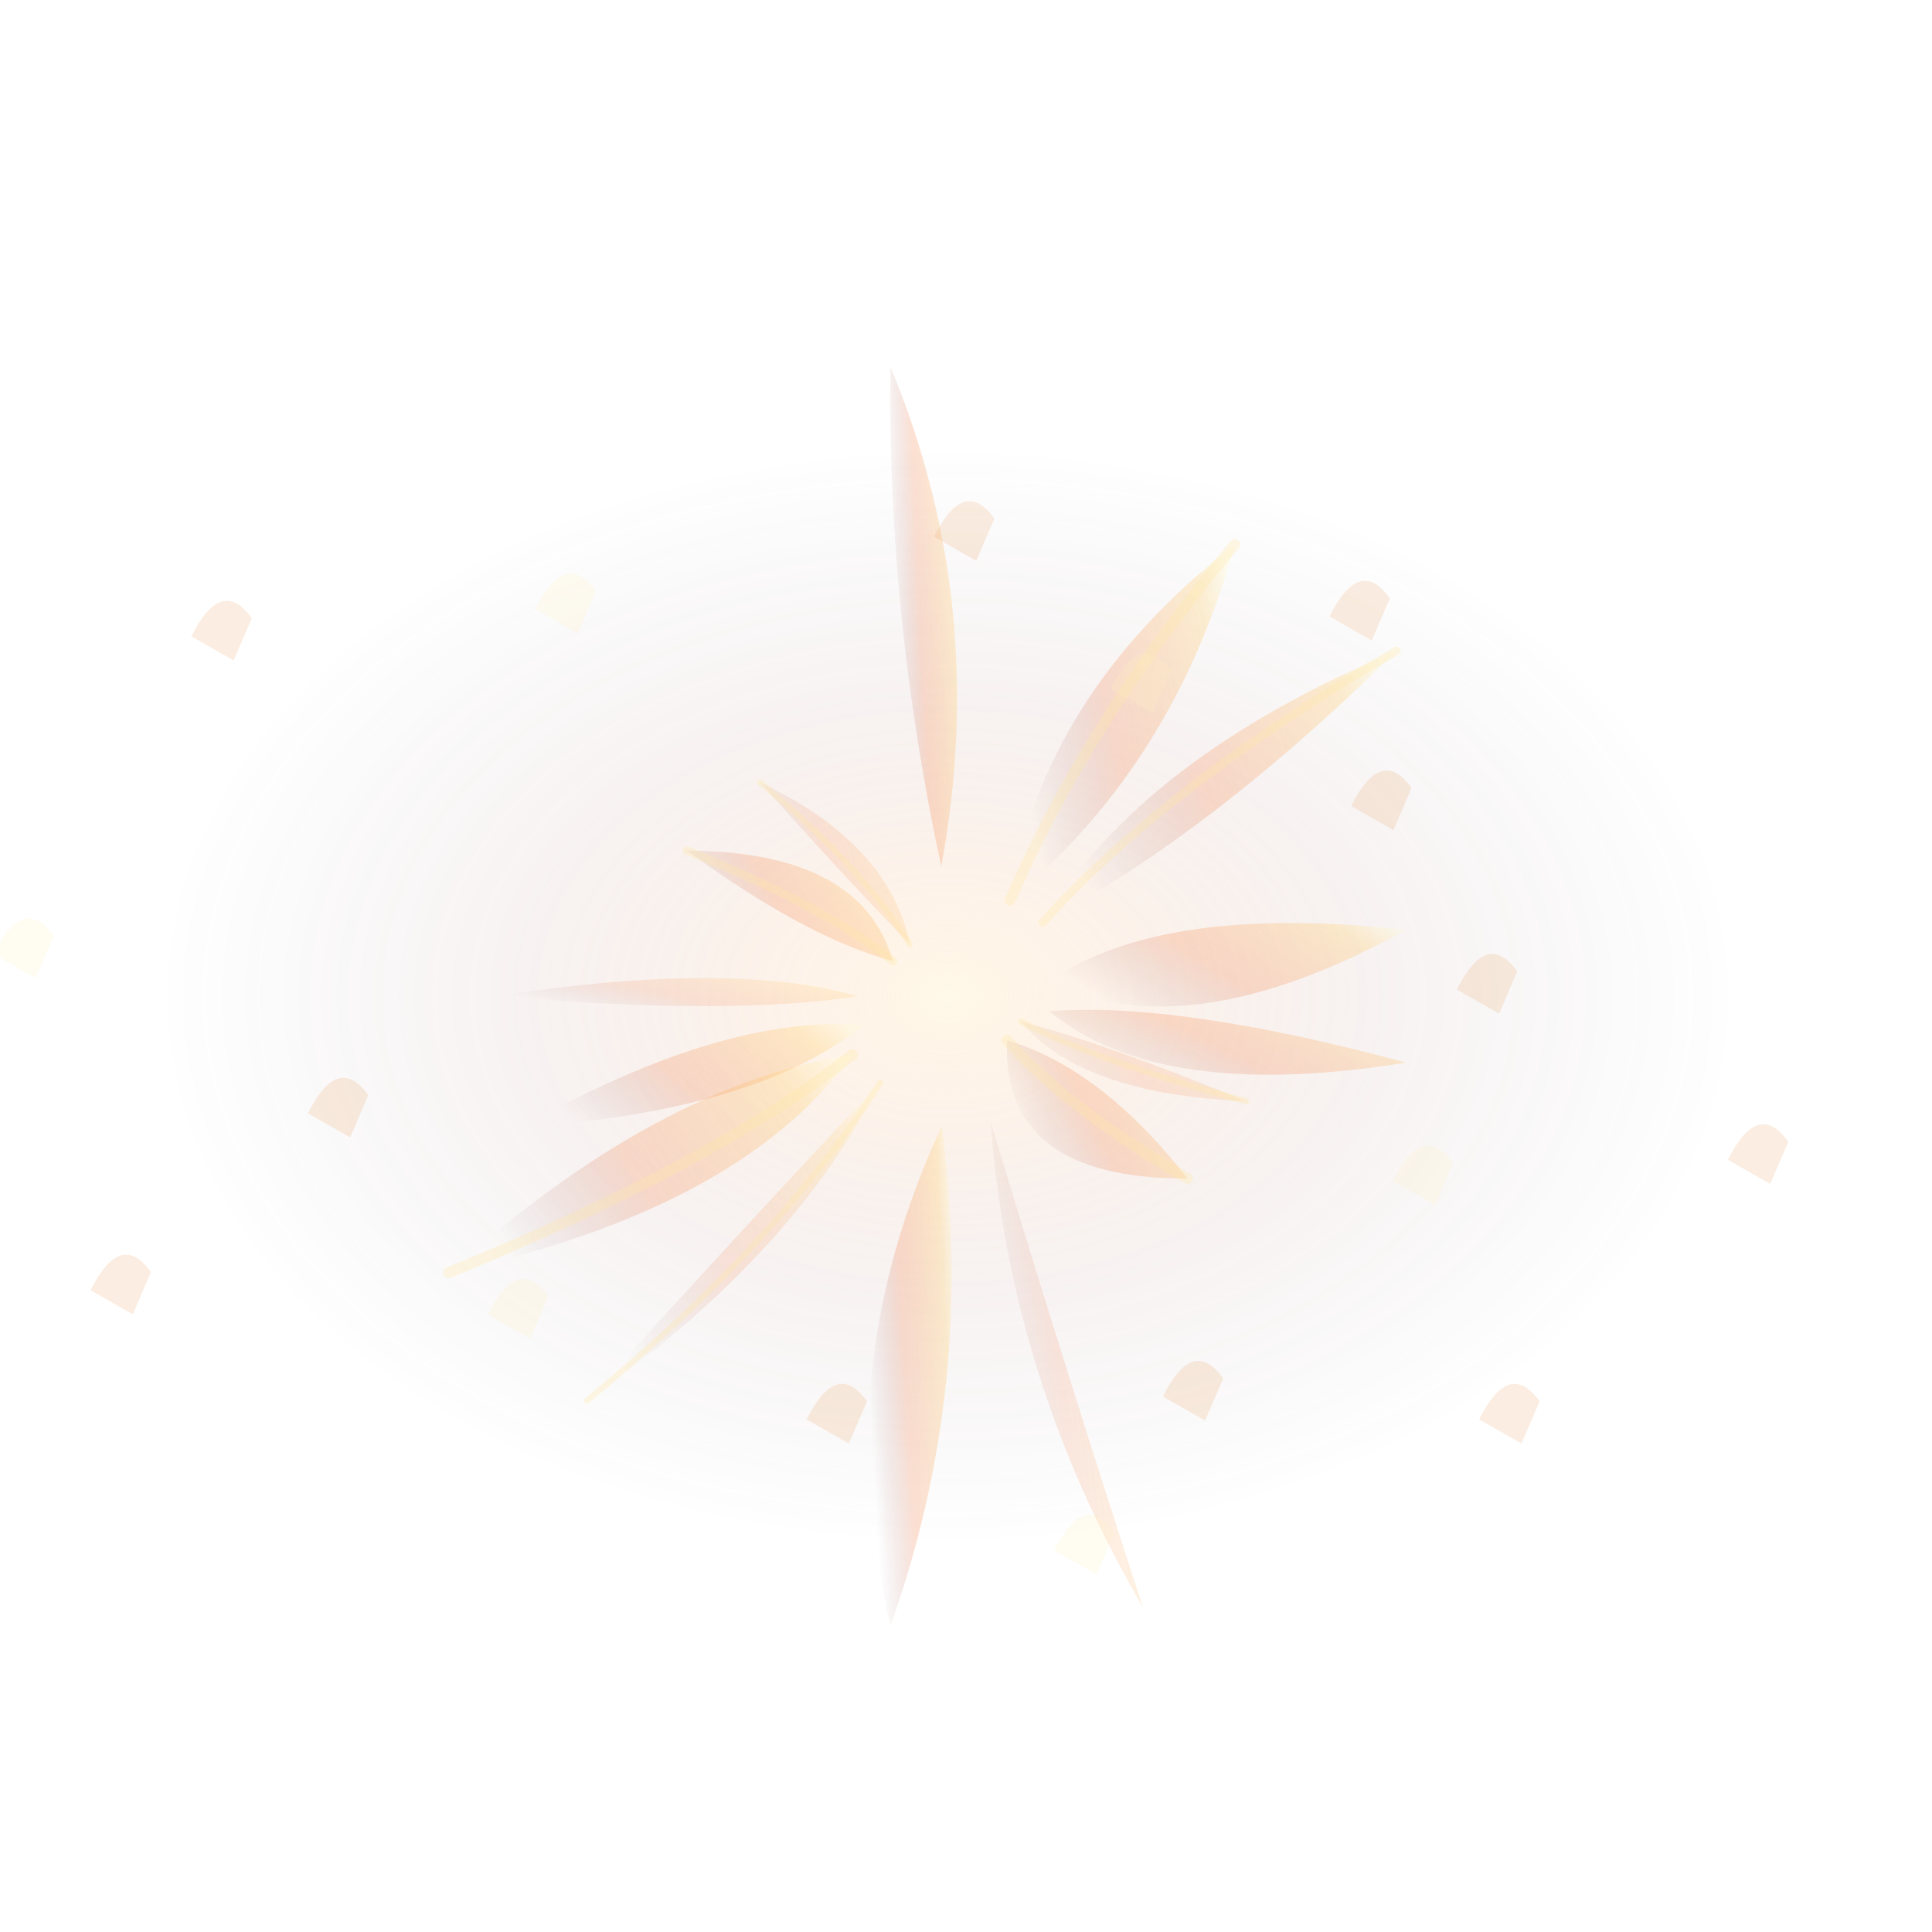
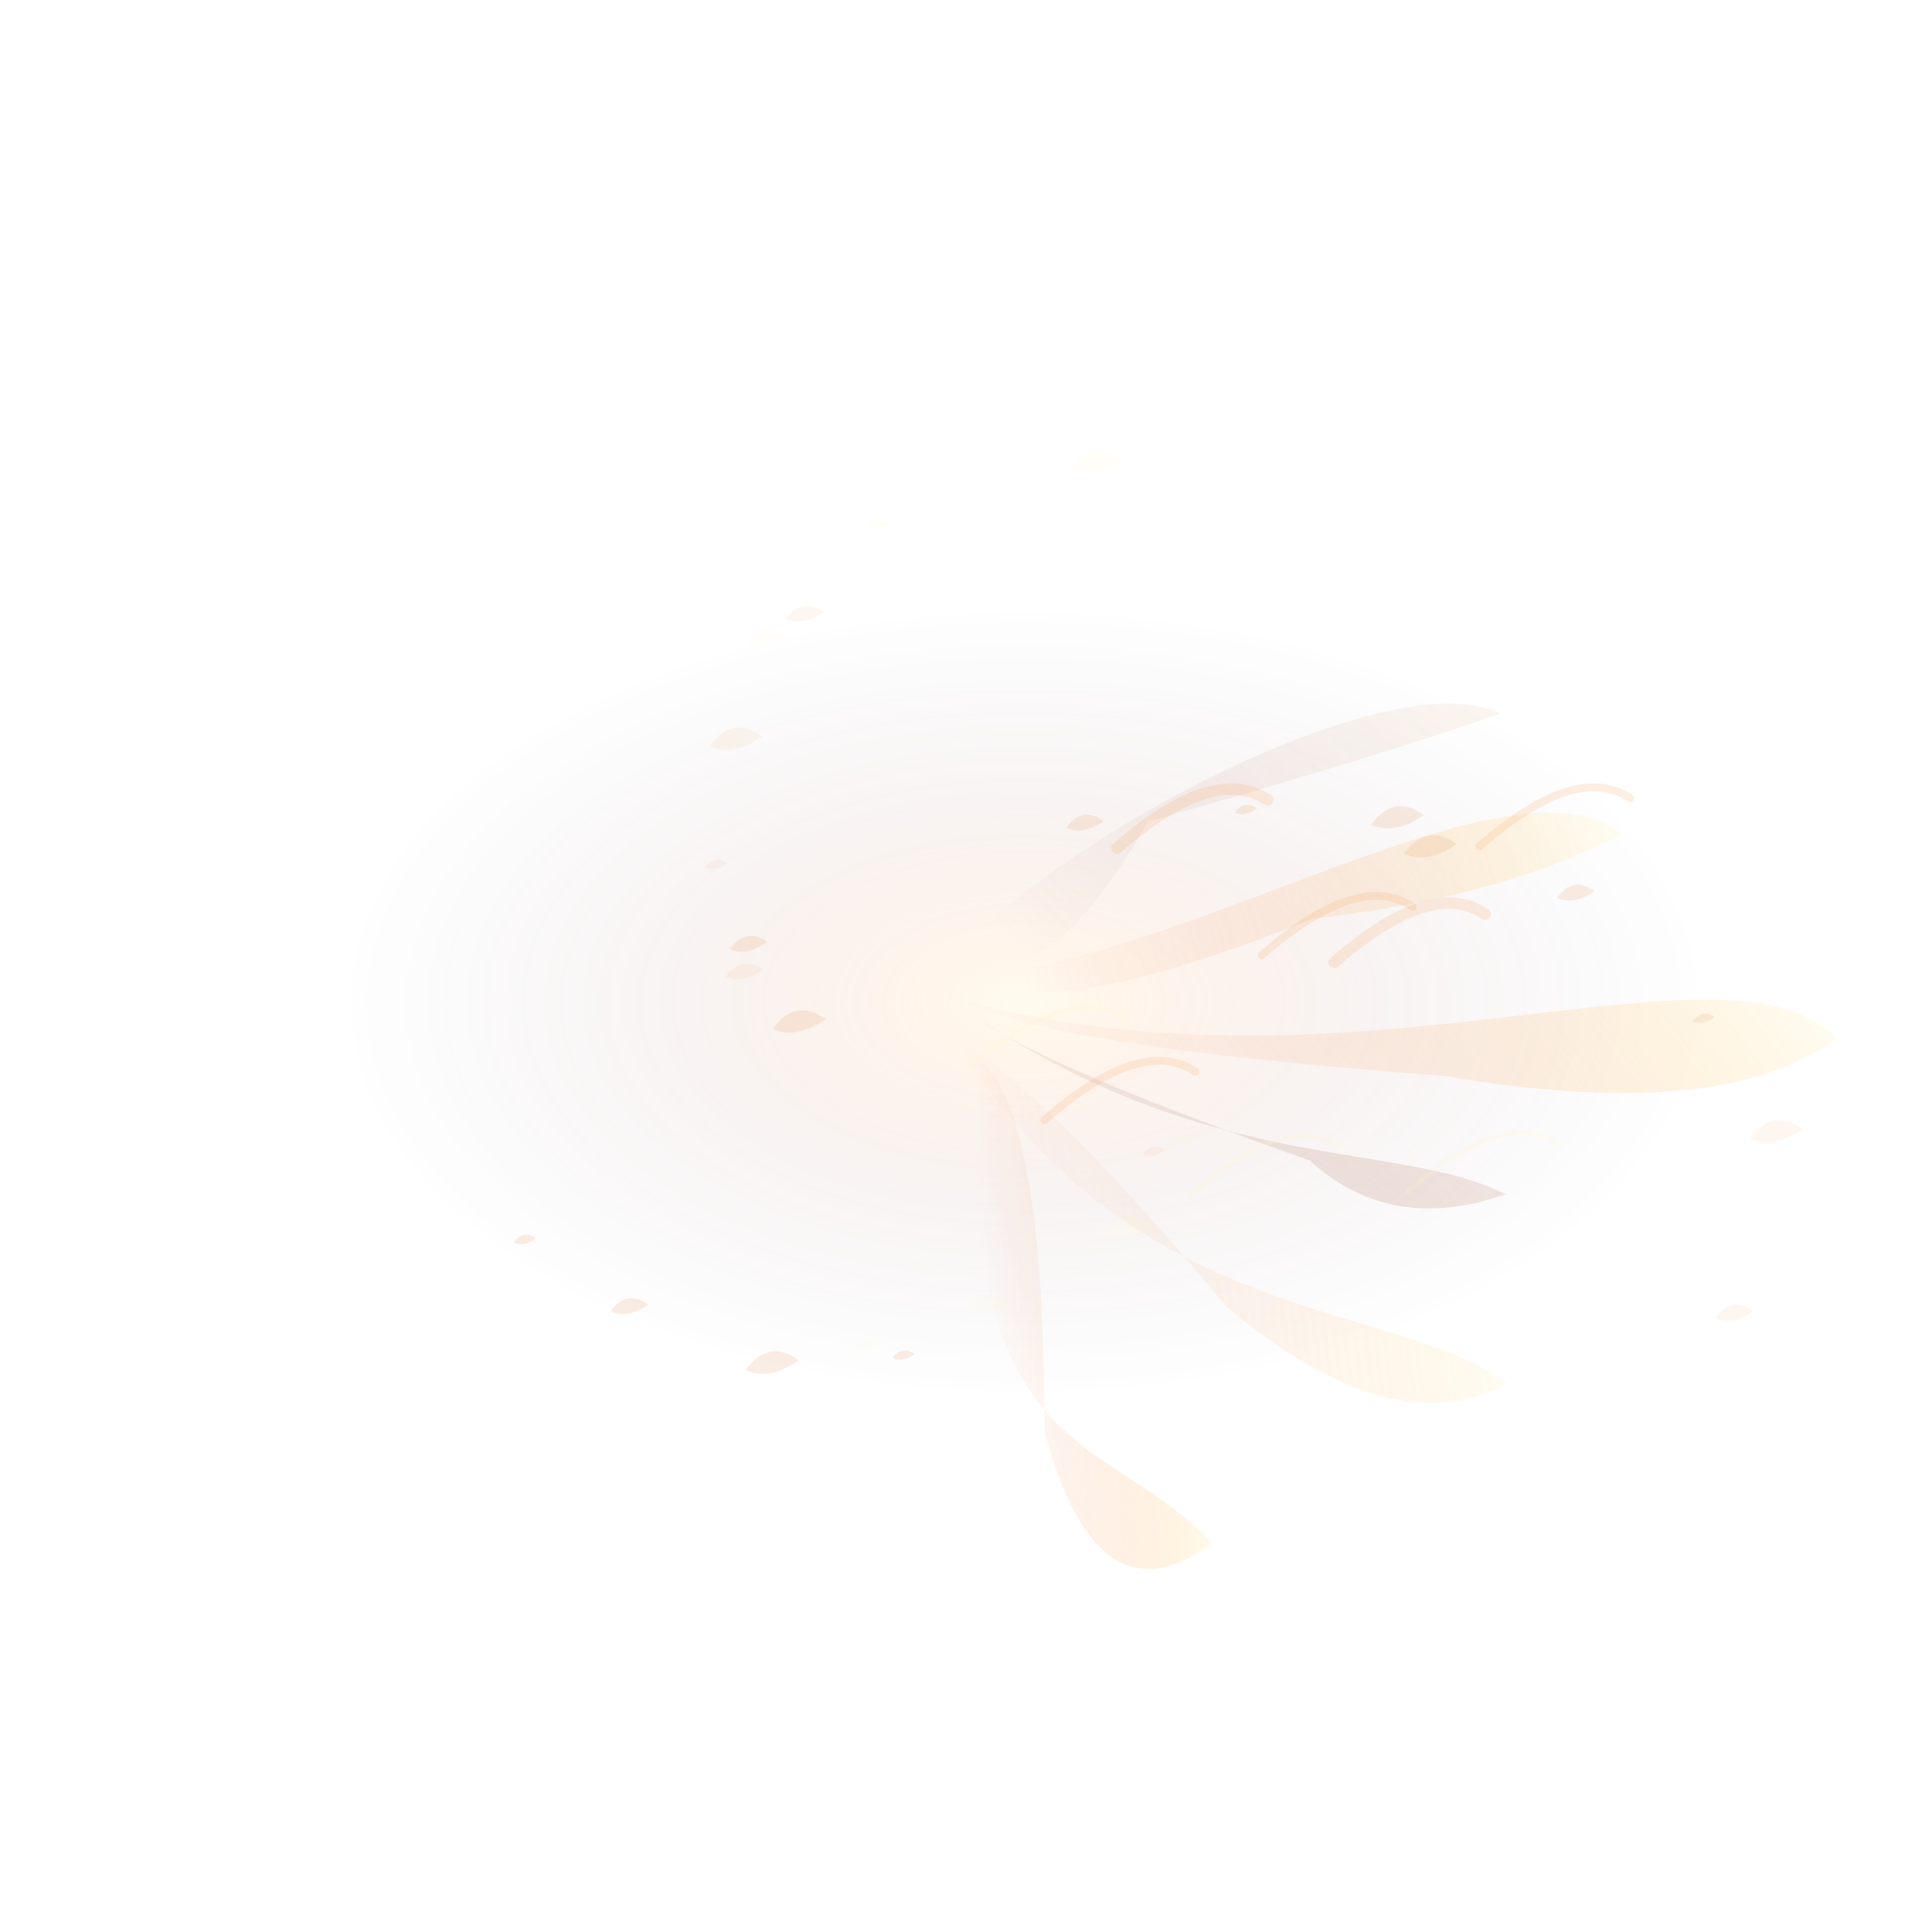
<svg xmlns="http://www.w3.org/2000/svg" width="320" height="320" viewBox="0 0 320 320">
  <defs>
-     <linearGradient id="strike" x1="0%" y1="50%" x2="100%" y2="15%">
-       <stop offset="0" stop-color="#6c3c4b" stop-opacity="0" />
-       <stop offset=".4" stop-color="#f2773d" stop-opacity=".75" />
-       <stop offset=".86" stop-color="#ffce6e" />
-       <stop offset="1" stop-color="#fffad4" />
+     <radialGradient id="dust">
+       <stop offset="0" stop-color="#ffeab1" stop-opacity=".50" />
+       <stop offset=".18" stop-color="#ffab64" stop-opacity=".32" />
+       <stop offset=".54" stop-color="#9b594d" stop-opacity=".16" />
+       <stop offset="1" stop-color="#493446" stop-opacity="0" />
+     </radialGradient>
+     <linearGradient id="flare" x1="3%" y1="48%" x2="100%" y2="40%">
+       <stop offset="0" stop-color="#e56c3d" stop-opacity="0" />
+       <stop offset=".38" stop-color="#f59957" stop-opacity=".44" />
+       <stop offset=".8" stop-color="#ffd58e" stop-opacity=".88" />
+       <stop offset="1" stop-color="#fff4cb" />
    </linearGradient>
-     <radialGradient id="sm">
-       <stop offset="0" stop-color="#ffeab0" stop-opacity=".67" />
-       <stop offset=".18" stop-color="#faad68" stop-opacity=".36" />
-       <stop offset=".53" stop-color="#9e594c" stop-opacity=".19" />
-       <stop offset="1" stop-color="#4a3c46" stop-opacity="0" />
-     </radialGradient>
+     <linearGradient id="ash" x1="0%" y1="70%" x2="100%" y2="20%">
+       <stop offset="0" stop-color="#6b4547" stop-opacity="0" />
+       <stop offset=".52" stop-color="#ac6e56" stop-opacity=".45" />
+       <stop offset="1" stop-color="#e1aa7d" stop-opacity=".58" />
+     </linearGradient>
  </defs>
-   <ellipse cx="157" cy="165" rx="130.0" ry="91.3" fill="url(#sm)" opacity="0.4" />
-   <path d="M 169.1 169.2 Q 178.9 181.2 206.4 182.4 Q 182.5 172.6 169.1 169.2 Z" fill="url(#strike)" opacity="0.2" />
-   <path d="M 169.1 169.2 Q 181.2 175.6 206.4 182.4" fill="none" stroke="#ffe7a4" stroke-width="1.0" stroke-linecap="round" opacity="0.3" />
-   <path d="M 142.9 169.8 Q 119.9 167.9 86.4 186.7 Q 125.7 184.0 142.9 169.8 Z" fill="url(#strike)" opacity="0.3" />
-   <path d="M 167.3 149.1 Q 194.5 126.7 204.5 90.2 Q 172.5 115.1 167.3 149.1 Z" fill="url(#strike)" opacity="0.3" />
-   <path d="M 167.3 149.1 Q 180.3 119.2 204.5 90.2" fill="none" stroke="#ffe7a4" stroke-width="1.8" stroke-linecap="round" opacity="0.3" />
-   <path d="M 164.1 185.9 Q 167.2 228.4 189.3 266.2 Q 176.2 226.0 164.1 185.9 Z" fill="url(#strike)" opacity="0.2" />
-   <path d="M 147.9 159.2 Q 142.7 141.0 113.8 140.9 Q 133.5 155.3 147.9 159.2 Z" fill="url(#strike)" opacity="0.3" />
-   <path d="M 147.9 159.2 Q 136.8 150.2 113.8 140.9" fill="none" stroke="#ffe7a4" stroke-width="1.4" stroke-linecap="round" opacity="0.3" />
-   <path d="M 173.8 162.5 Q 196.7 174.0 232.9 154.0 Q 192.5 149.6 173.8 162.5 Z" fill="url(#strike)" opacity="0.3" />
-   <path d="M 145.8 179.3 Q 124.1 202.3 97.2 232.0 Q 131.4 208.0 145.8 179.3 Z" fill="url(#strike)" opacity="0.2" />
-   <path d="M 145.8 179.3 Q 128.8 206.0 97.2 232.0" fill="none" stroke="#ffe7a4" stroke-width="1.0" stroke-linecap="round" opacity="0.3" />
-   <path d="M 155.9 143.5 Q 163.9 100.3 147.5 60.8 Q 146.9 101.8 155.9 143.5 Z" fill="url(#strike)" opacity="0.3" />
-   <path d="M 166.8 172.3 Q 165.8 195.3 196.7 195.2 Q 182.5 177.0 166.8 172.3 Z" fill="url(#strike)" opacity="0.3" />
-   <path d="M 166.8 172.3 Q 176.6 183.5 196.7 195.2" fill="none" stroke="#ffe7a4" stroke-width="1.8" stroke-linecap="round" opacity="0.3" />
-   <path d="M 142.0 165.0 Q 121.5 159.0 82.0 165.0 Q 121.5 168.3 142.0 165.0 Z" fill="url(#strike)" opacity="0.2" />
-   <path d="M 172.7 152.8 Q 200.6 138.1 231.3 107.8 Q 189.1 125.5 172.7 152.8 Z" fill="url(#strike)" opacity="0.3" />
-   <path d="M 172.7 152.8 Q 193.2 130.0 231.3 107.8" fill="none" stroke="#ffe7a4" stroke-width="1.4" stroke-linecap="round" opacity="0.3" />
-   <path d="M 156.0 186.5 Q 137.0 227.4 147.5 269.2 Q 161.7 229.5 156.0 186.5 Z" fill="url(#strike)" opacity="0.3" />
-   <path d="M 150.7 156.4 Q 147.3 139.7 125.9 129.6 Q 140.0 145.4 150.7 156.4 Z" fill="url(#strike)" opacity="0.2" />
-   <path d="M 150.7 156.4 Q 142.6 143.4 125.9 129.6" fill="none" stroke="#ffe7a4" stroke-width="1.0" stroke-linecap="round" opacity="0.3" />
-   <path d="M 173.8 167.5 Q 192.1 182.6 232.9 176.0 Q 195.0 165.8 173.8 167.5 Z" fill="url(#strike)" opacity="0.3" />
-   <path d="M 141.2 174.7 Q 109.2 179.5 74.3 210.8 Q 122.6 200.4 141.2 174.7 Z" fill="url(#strike)" opacity="0.3" />
-   <path d="M 141.2 174.7 Q 117.8 193.0 74.3 210.8" fill="none" stroke="#ffe7a4" stroke-width="1.8" stroke-linecap="round" opacity="0.3" />
-   <path d="M230.7 195.6 Q235.7 185.6 240.7 192.6 L237.7 199.6 Z" fill="#ffefbc" opacity="0.2" />
-   <path d="M51.0 184.4 Q56.0 174.4 61.0 181.4 L58.0 188.4 Z" fill="#eda46a" opacity="0.2" />
-   <path d="M220.2 102.1 Q225.2 92.1 230.2 99.1 L227.2 106.1 Z" fill="#eda46a" opacity="0.2" />
-   <path d="M174.6 256.8 Q179.6 246.8 184.6 253.8 L181.6 260.8 Z" fill="#ffefbc" opacity="0.2" />
-   <path d="M31.7 105.4 Q36.7 95.4 41.7 102.4 L38.7 109.4 Z" fill="#eda46a" opacity="0.2" />
-   <path d="M241.3 163.9 Q246.3 153.9 251.3 160.9 L248.3 167.9 Z" fill="#eda46a" opacity="0.2" />
-   <path d="M80.8 217.7 Q85.8 207.7 90.8 214.7 L87.8 221.7 Z" fill="#ffefbc" opacity="0.2" />
-   <path d="M154.7 88.9 Q159.7 78.9 164.7 85.9 L161.7 92.9 Z" fill="#eda46a" opacity="0.2" />
-   <path d="M245.0 235.1 Q250.0 225.1 255.0 232.1 L252.0 239.1 Z" fill="#eda46a" opacity="0.2" />
-   <path d="M-1.1 158.0 Q3.9 148.0 8.9 155.0 L5.9 162.0 Z" fill="#ffefbc" opacity="0.2" />
-   <path d="M223.8 133.5 Q228.8 123.5 233.8 130.5 L230.8 137.5 Z" fill="#eda46a" opacity="0.2" />
-   <path d="M133.6 235.1 Q138.6 225.1 143.6 232.1 L140.6 239.1 Z" fill="#eda46a" opacity="0.2" />
-   <path d="M88.7 100.9 Q93.7 90.9 98.7 97.9 L95.7 104.9 Z" fill="#ffefbc" opacity="0.2" />
-   <path d="M286.2 192.1 Q291.2 182.1 296.2 189.1 L293.2 196.1 Z" fill="#eda46a" opacity="0.2" />
-   <path d="M15.0 213.7 Q20.0 203.7 25.0 210.7 L22.0 217.7 Z" fill="#eda46a" opacity="0.2" />
-   <path d="M183.9 114.1 Q188.9 104.1 193.9 111.1 L190.9 118.1 Z" fill="#ffefbc" opacity="0.2" />
-   <path d="M192.6 231.3 Q197.6 221.3 202.6 228.3 L199.6 235.3 Z" fill="#eda46a" opacity="0.2" />
+   <ellipse cx="169.6" cy="166" rx="112.0" ry="65.7" fill="url(#dust)" opacity="0.4" />
+   <path d="M 158.0 158.5 C 175.1 138.8 230.5 109.2 248.5 118.2 Q 229.5 124.9 190.1 136.1 Q 173 166.5 158.0 158.5 Z" fill="url(#ash)" opacity="0.2" />
+   <path d="M 162.0 161.9 C 202.4 156.4 250.6 124.1 268.6 138.1 Q 249.6 148.4 217.4 152.2 Q 173 169.9 162.0 161.9 Z" fill="url(#flare)" opacity="0.3" />
+   <path d="M 158.0 165.3 C 224.2 183.9 286.2 153.0 304.2 172.0 Q 285.2 186.1 239.2 178.2 Q 173 173.3 158.0 165.3 Z" fill="url(#flare)" opacity="0.3" />
+   <path d="M 162.0 168.7 C 201.9 194.9 231.4 188.8 249.4 197.8 Q 230.4 204.5 216.9 192.2 Q 173 176.7 162.0 168.7 Z" fill="url(#ash)" opacity="0.4" />
+   <path d="M 158.0 172.1 C 188.1 220.6 231.6 215.2 249.6 229.2 Q 230.6 239.5 203.1 216.4 Q 173 180.1 158.0 172.1 Z" fill="url(#flare)" opacity="0.2" />
+   <path d="M 162.0 175.5 C 158.0 242.9 182.8 236.6 200.8 255.6 Q 181.8 269.7 173.0 237.2 Q 173 183.5 162.0 175.5 Z" fill="url(#flare)" opacity="0.3" />
+   <path d="M194.1 189.0 Q195.7 186.8 197.8 188.4 Q195.7 189.8 194.1 189.0 Z" fill="#fff0be" opacity="0.1" />
+   <path d="M120.2 161.8 Q122.9 158.1 126.4 160.6 Q122.9 163.0 120.2 161.8 Z" fill="#e6a675" opacity="0.1" />
+   <path d="M227.1 136.6 Q230.9 131.4 235.8 135.0 Q230.9 138.4 227.1 136.6 Z" fill="#e6a675" opacity="0.2" />
+   <path d="M147.8 224.9 Q149.4 222.8 151.5 224.3 Q149.4 225.7 147.8 224.9 Z" fill="#e6a675" opacity="0.2" />
+   <path d="M123.8 106.3 Q126.5 102.6 130.0 105.2 Q126.5 107.6 123.8 106.3 Z" fill="#fff0be" opacity="0.1" />
+   <path d="M289.9 188.6 Q293.7 183.4 298.6 187.0 Q293.7 190.4 289.9 188.6 Z" fill="#e6a675" opacity="0.1" />
+   <path d="M85.1 205.8 Q86.7 203.6 88.8 205.1 Q86.7 206.6 85.1 205.8 Z" fill="#e6a675" opacity="0.2" />
+   <path d="M176.6 137.1 Q179.3 133.4 182.8 136.0 Q179.3 138.4 176.6 137.1 Z" fill="#e6a675" opacity="0.2" />
+   <path d="M182.4 204.6 Q186.2 199.4 191.2 203.0 Q186.2 206.4 182.4 204.6 Z" fill="#fff0be" opacity="0.1" />
+   <path d="M116.8 143.7 Q118.4 141.5 120.5 143.0 Q118.4 144.4 116.8 143.7 Z" fill="#e6a675" opacity="0.1" />
+   <path d="M257.9 148.7 Q260.6 145.0 264.1 147.6 Q260.6 150.0 257.9 148.7 Z" fill="#e6a675" opacity="0.2" />
+   <path d="M123.5 226.9 Q127.3 221.7 132.3 225.3 Q127.3 228.8 123.5 226.9 Z" fill="#e6a675" opacity="0.2" />
+   <path d="M143.4 87.4 Q145.0 85.2 147.1 86.8 Q145.0 88.2 143.4 87.4 Z" fill="#fff0be" opacity="0.1" />
+   <path d="M284.2 218.3 Q286.9 214.6 290.4 217.2 Q286.9 219.6 284.2 218.3 Z" fill="#e6a675" opacity="0.1" />
+   <path d="M128.0 170.4 Q131.8 165.2 136.8 168.8 Q131.8 172.2 128.0 170.4 Z" fill="#e6a675" opacity="0.2" />
+   <path d="M204.5 134.6 Q206.1 132.4 208.2 133.9 Q206.1 135.4 204.5 134.6 Z" fill="#e6a675" opacity="0.2" />
+   <path d="M160.5 216.7 Q163.2 213.0 166.7 215.6 Q163.2 218.0 160.5 216.7 Z" fill="#fff0be" opacity="0.1" />
+   <path d="M117.5 123.6 Q121.3 118.4 126.2 122.0 Q121.3 125.4 117.5 123.6 Z" fill="#e6a675" opacity="0.1" />
+   <path d="M280.3 169.2 Q281.9 167.0 284.0 168.5 Q281.9 169.9 280.3 169.2 Z" fill="#e6a675" opacity="0.2" />
+   <path d="M101.1 217.2 Q103.8 213.5 107.4 216.1 Q103.8 218.5 101.1 217.2 Z" fill="#e6a675" opacity="0.2" />
+   <path d="M177.2 77.7 Q181.0 72.5 186.0 76.1 Q181.0 79.5 177.2 77.7 Z" fill="#fff0be" opacity="0.1" />
+   <path d="M189.3 191.2 Q190.9 189.0 192.9 190.5 Q190.9 192.0 189.3 191.2 Z" fill="#e6a675" opacity="0.1" />
+   <path d="M120.9 157.2 Q123.6 153.5 127.1 156.0 Q123.6 158.5 120.9 157.2 Z" fill="#e6a675" opacity="0.2" />
+   <path d="M232.5 141.4 Q236.3 136.2 241.3 139.8 Q236.3 143.2 232.5 141.4 Z" fill="#e6a675" opacity="0.2" />
+   <path d="M141.8 223.3 Q143.4 221.1 145.4 222.6 Q143.4 224.0 141.8 223.3 Z" fill="#fff0be" opacity="0.1" />
+   <path d="M130.2 102.5 Q132.9 98.8 136.4 101.4 Q132.9 103.8 130.2 102.5 Z" fill="#e6a675" opacity="0.1" />
+   <path d="M 161.0 176.6 Q 177.0 162.6 186.0 168.6" fill="none" stroke="#fff5c6" stroke-width="0.7" stroke-linecap="round" opacity="0.2" />
+   <path d="M 173.0 185.5 Q 189.0 171.5 198.0 177.5" fill="none" stroke="#f4a967" stroke-width="1.3" stroke-linecap="round" opacity="0.2" />
+   <path d="M 185.0 140.5 Q 201.0 126.5 210.0 132.5" fill="none" stroke="#f4a967" stroke-width="1.9" stroke-linecap="round" opacity="0.2" />
+   <path d="M 197.0 198.0 Q 213.0 184.0 222.0 190.0" fill="none" stroke="#fff5c6" stroke-width="0.7" stroke-linecap="round" opacity="0.2" />
+   <path d="M 209.0 158.2 Q 225.0 144.2 234.0 150.2" fill="none" stroke="#f4a967" stroke-width="1.3" stroke-linecap="round" opacity="0.2" />
+   <path d="M 221.0 159.4 Q 237.0 145.4 246.0 151.4" fill="none" stroke="#f4a967" stroke-width="1.9" stroke-linecap="round" opacity="0.2" />
+   <path d="M 233.0 197.4 Q 249.0 183.4 258.0 189.4" fill="none" stroke="#fff5c6" stroke-width="0.7" stroke-linecap="round" opacity="0.2" />
+   <path d="M 245.0 140.2 Q 261.0 126.2 270.0 132.2" fill="none" stroke="#f4a967" stroke-width="1.3" stroke-linecap="round" opacity="0.2" />
</svg>
